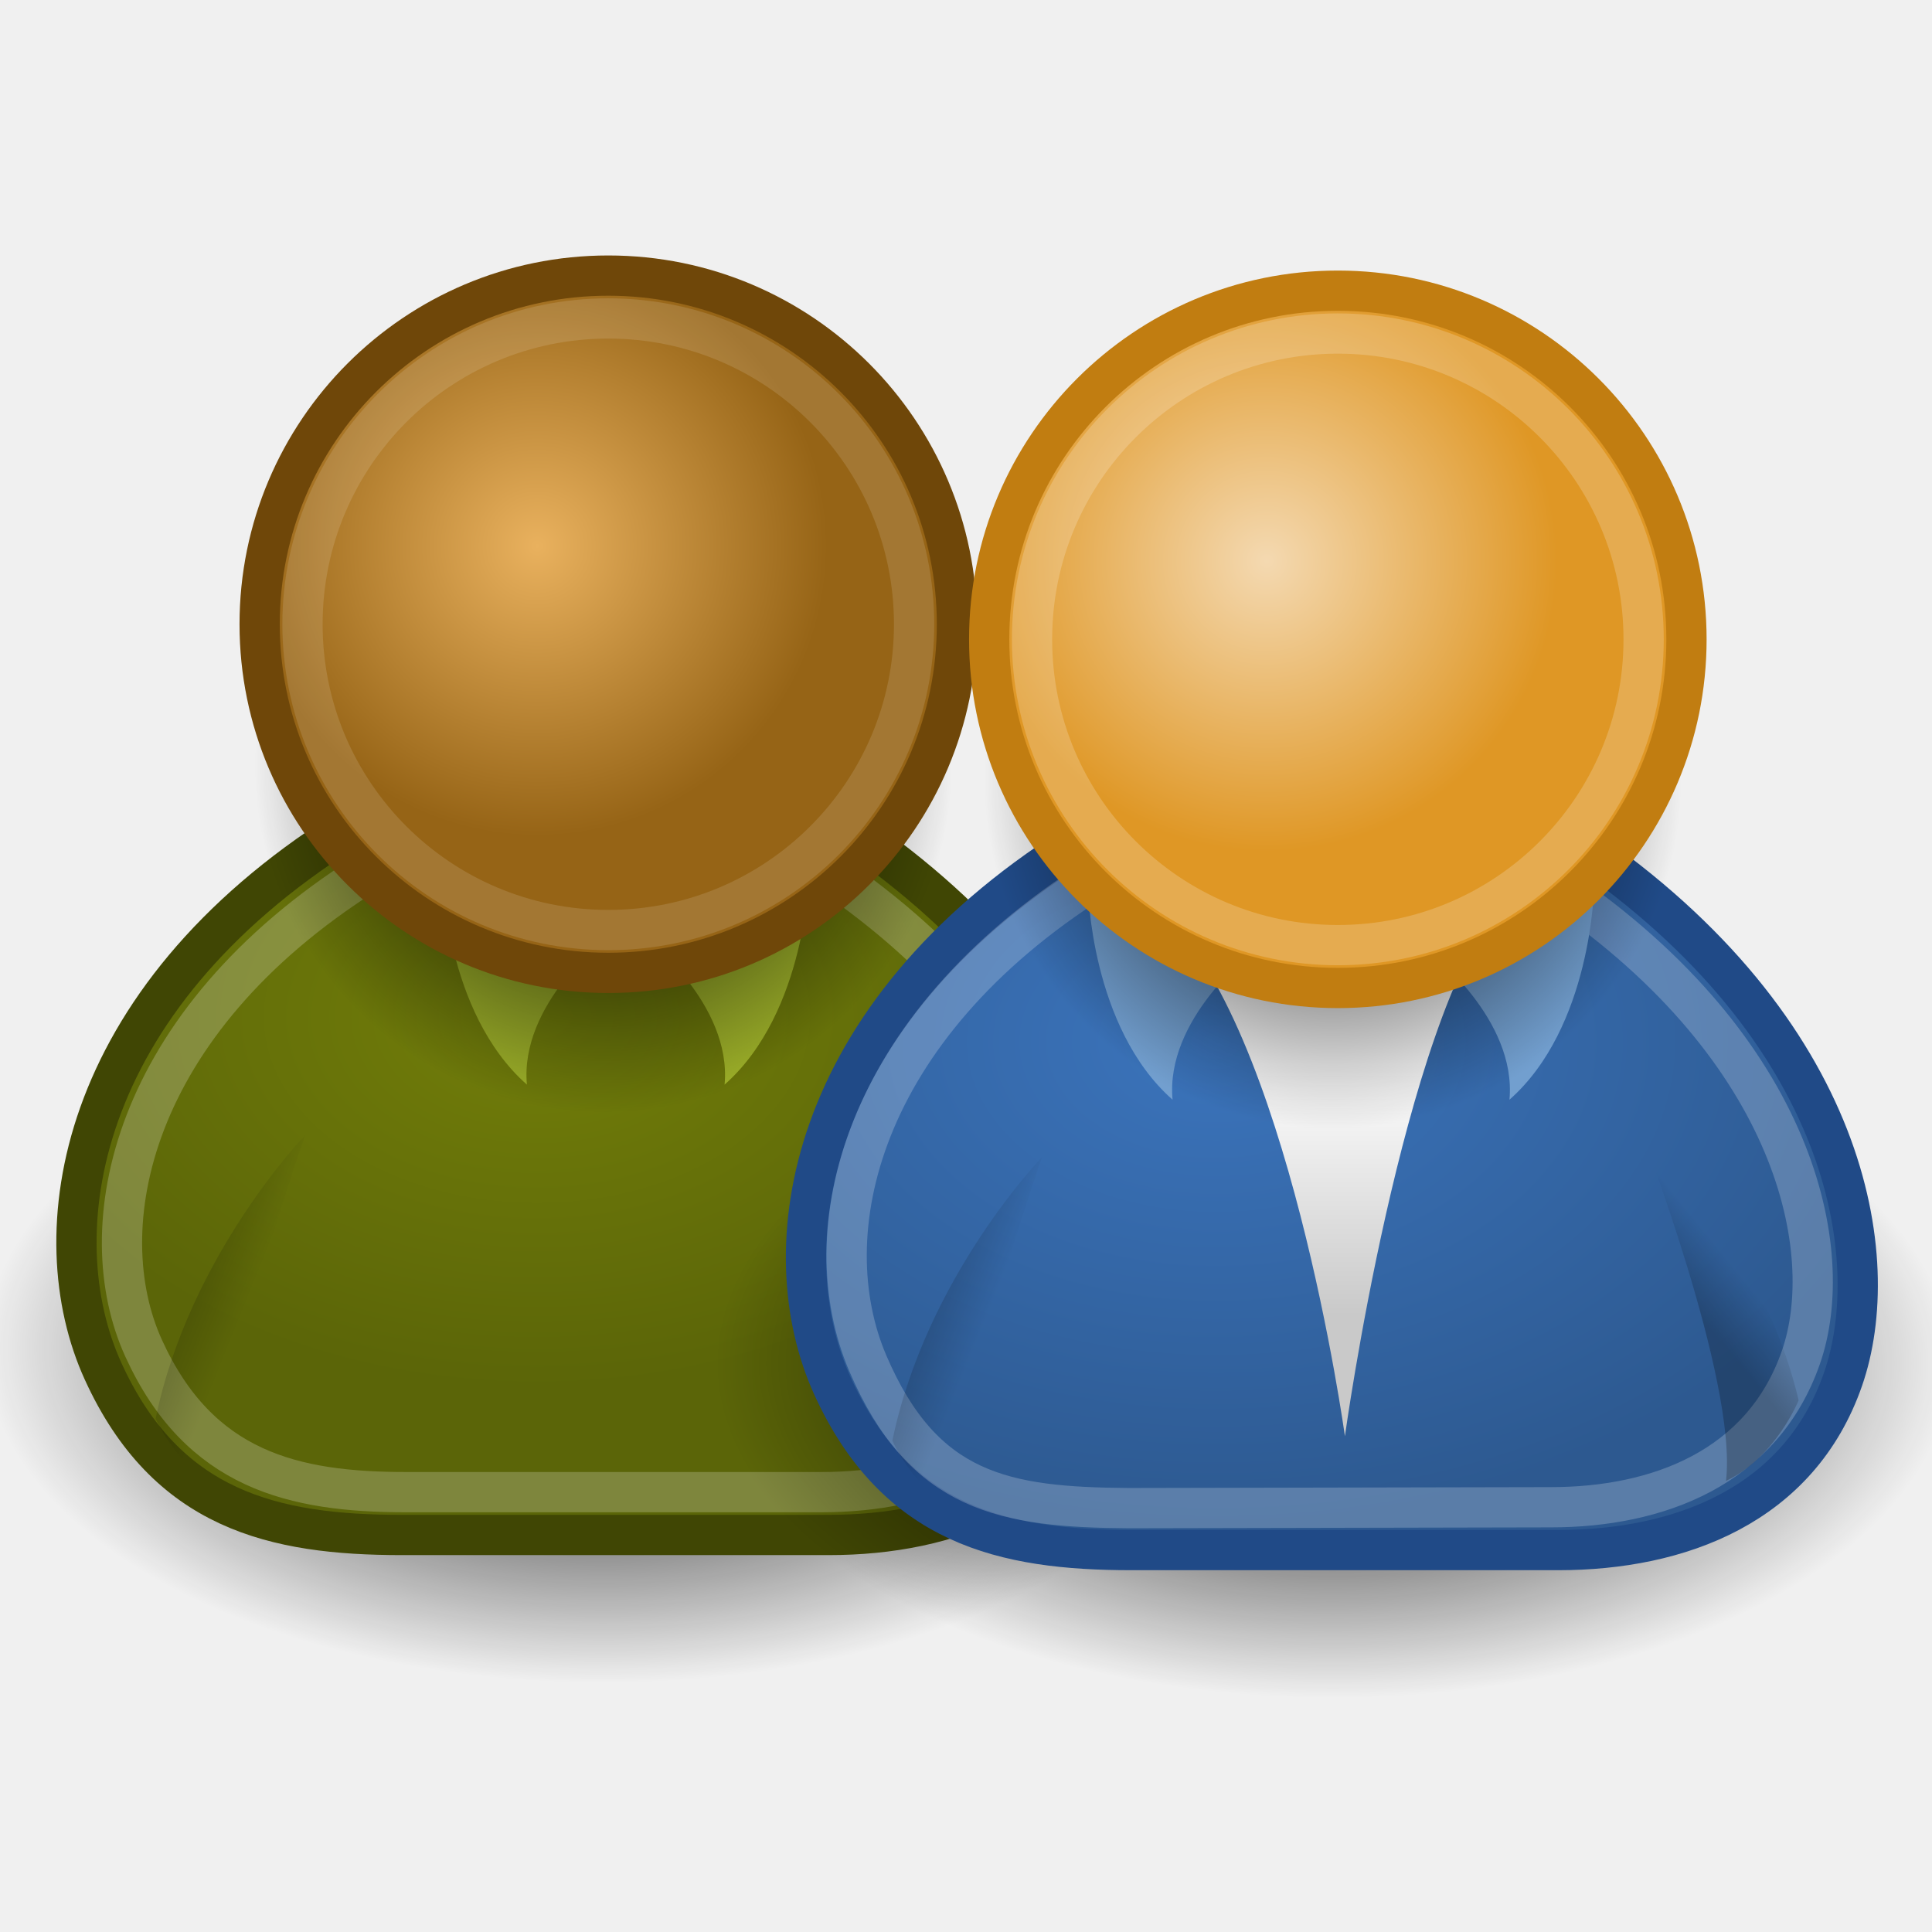
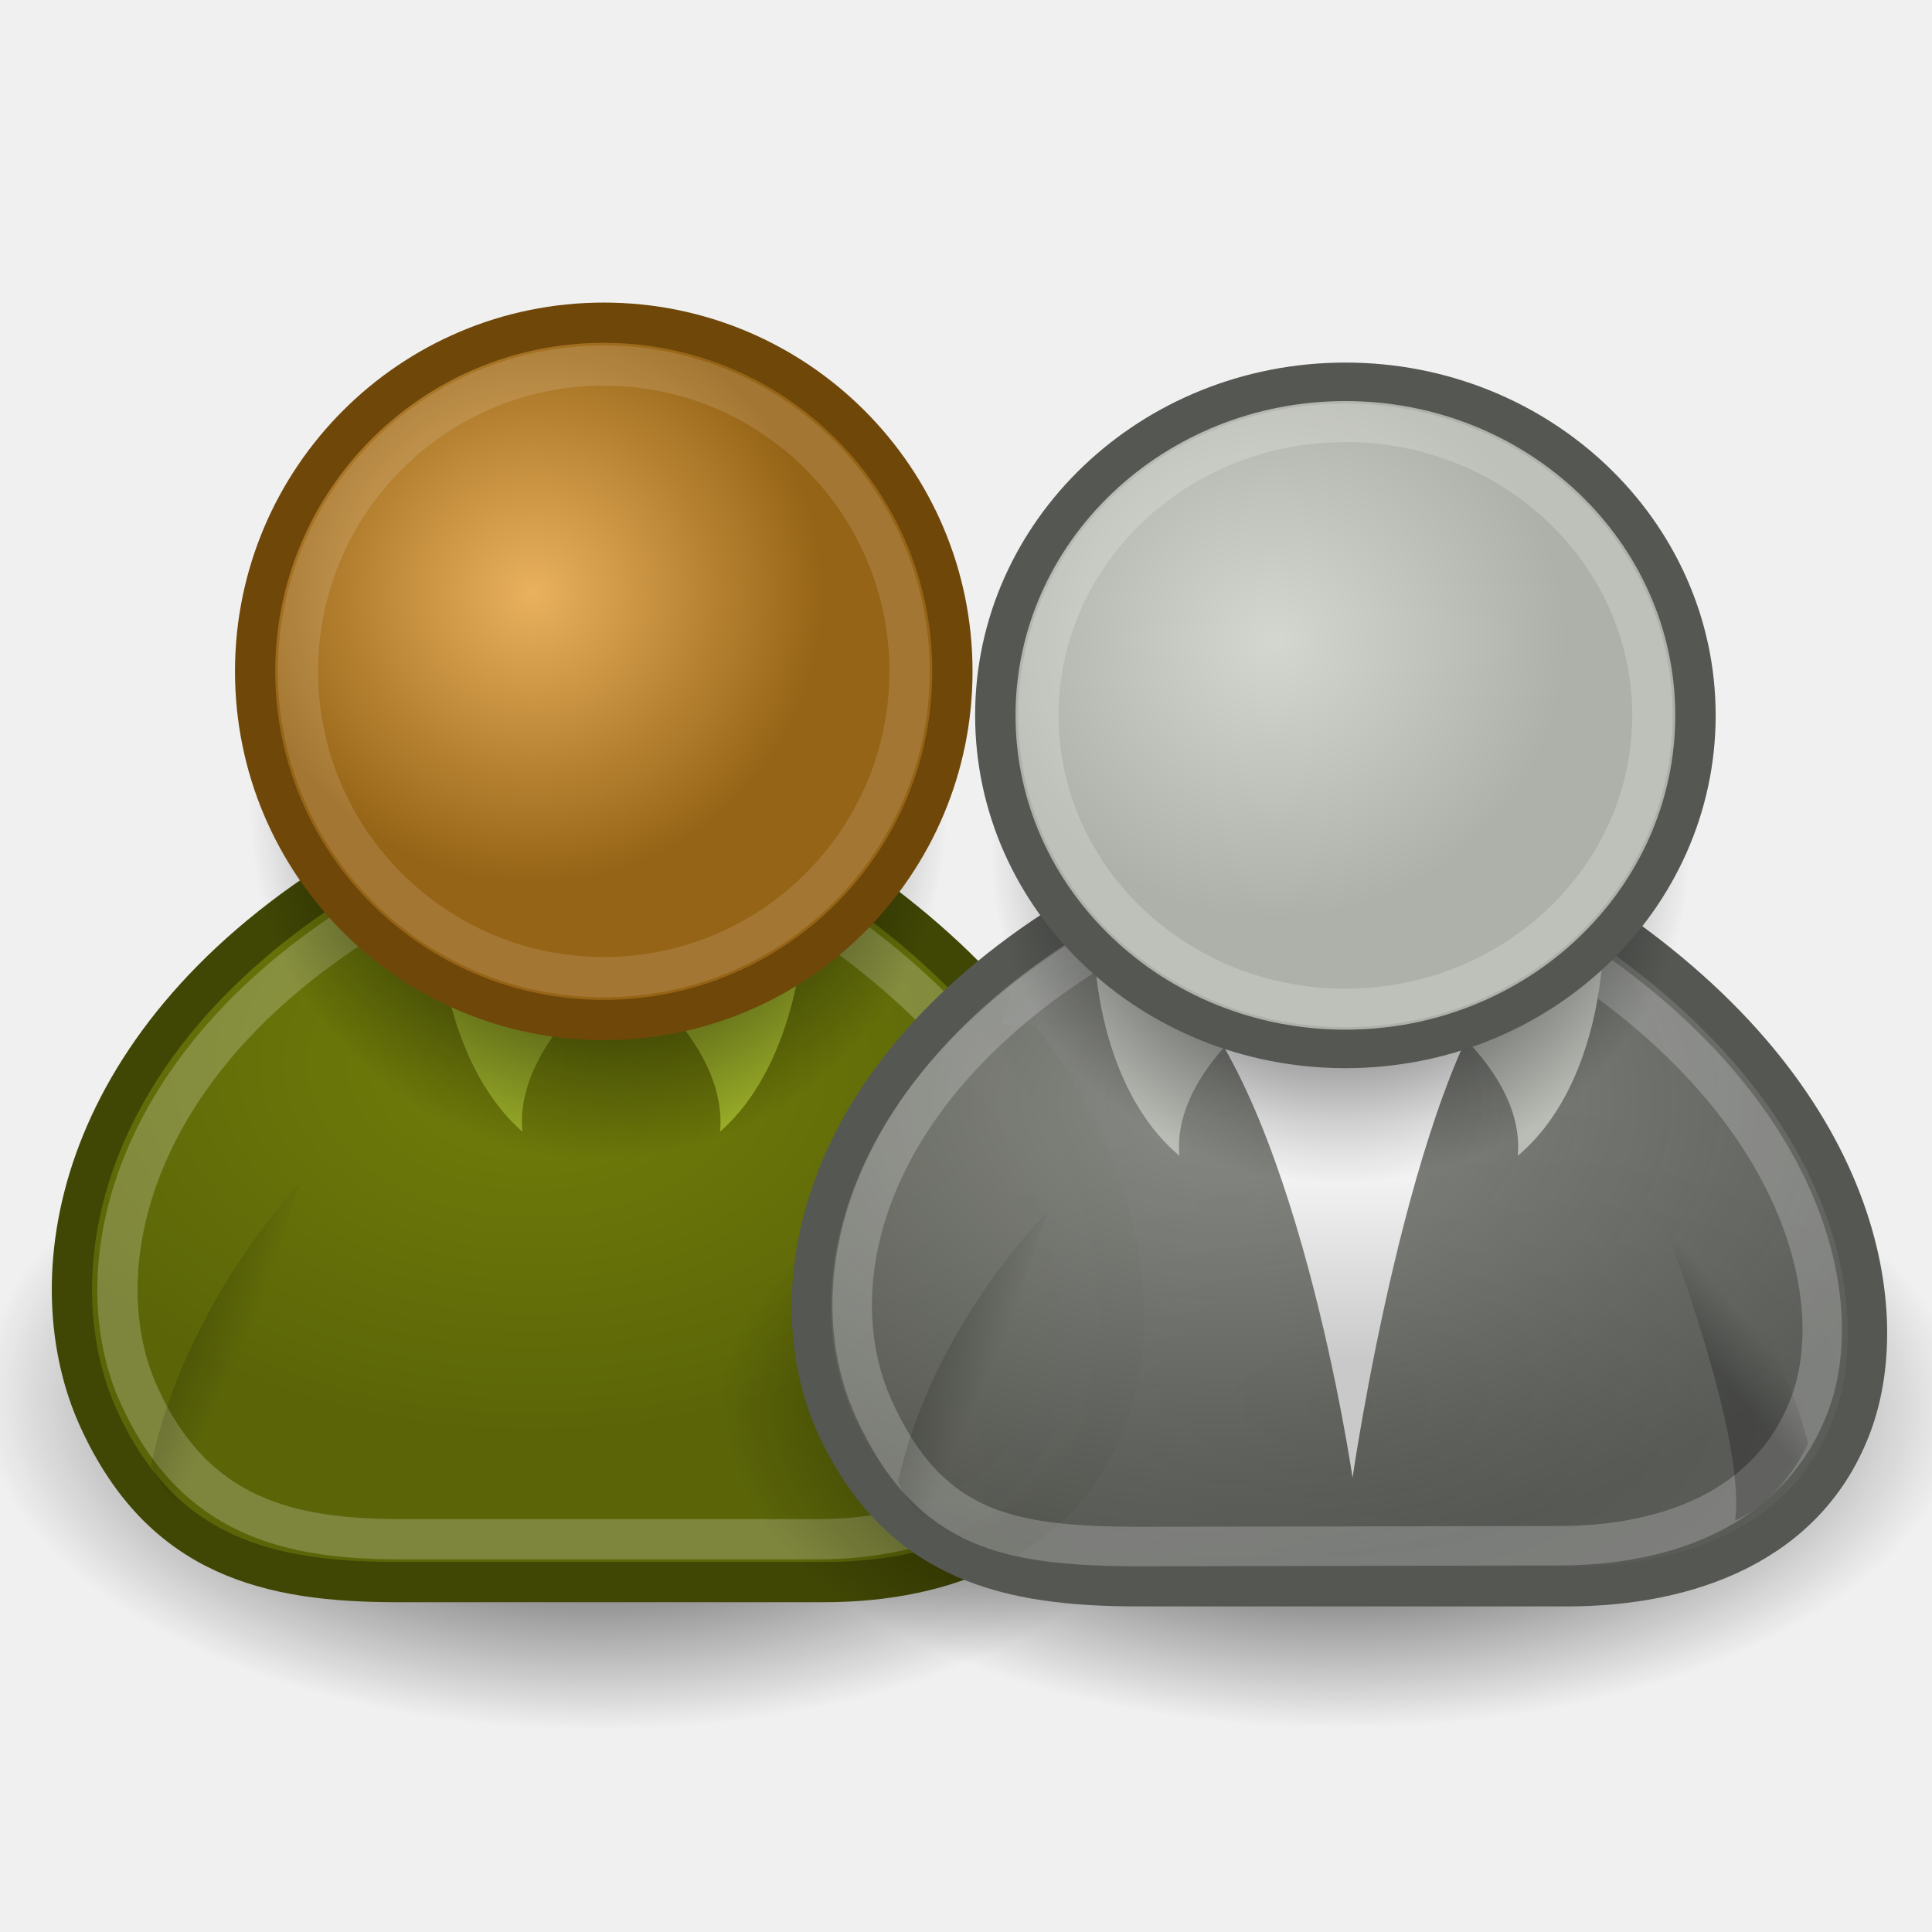
<svg xmlns="http://www.w3.org/2000/svg" xmlns:xlink="http://www.w3.org/1999/xlink" width="48px" height="48px" id="svg2108">
  <defs id="defs3">
+     <linearGradient xlink:href="#linearGradient4356" id="linearGradient1397" gradientUnits="userSpaceOnUse" gradientTransform="matrix(-0.977685,0.210075,0.210075,0.977685,38.93076,-6.86866)" x1="22.687" y1="36.39" x2="21.408" y2="35.74" />
+     <linearGradient xlink:href="#linearGradient4356" id="linearGradient1400" gradientUnits="userSpaceOnUse" gradientTransform="matrix(0.983375,0.181588,-0.181588,0.983375,-9.94712,-5.57492)" x1="20.662" y1="35.818" x2="22.627" y2="36.218" />
+     <linearGradient id="linearGradient4338">
+       <stop id="stop4340" offset="0" style="stop-color:#e9b15e;stop-opacity:1;" />
+       <stop id="stop4342" offset="1" style="stop-color:#966416;stop-opacity:1;" />
+     </linearGradient>
+     <radialGradient xlink:href="#linearGradient4338" id="radialGradient4328" gradientUnits="userSpaceOnUse" gradientTransform="matrix(0.787998,0,0,0.787998,6.221198,3.617627)" cx="29.345" cy="17.064" fx="29.345" fy="17.064" r="9.162" />
+     <radialGradient xlink:href="#linearGradient3816" id="radialGradient4330" gradientUnits="userSpaceOnUse" cx="31.113" cy="19.009" fx="31.113" fy="19.009" r="8.662" />
+     <linearGradient id="linearGradient4344">
+       <stop style="stop-color:#727e0a;stop-opacity:1;" offset="0" id="stop4346" />
+       <stop style="stop-color:#5b6508;stop-opacity:1;" offset="1" id="stop4348" />
+     </linearGradient>
+     <radialGradient xlink:href="#linearGradient4344" id="radialGradient1412" gradientUnits="userSpaceOnUse" gradientTransform="matrix(1,0,0,0.681917,-2.875,12.48377)" cx="16.215" cy="19.836" fx="16.215" fy="19.836" r="13.565" />
+     <radialGradient xlink:href="#linearGradient3816" id="radialGradient4336" gradientUnits="userSpaceOnUse" cx="31.113" cy="19.009" fx="31.113" fy="19.009" r="8.662" />
    <linearGradient id="linearGradient4356">
      <stop style="stop-color:#000000;stop-opacity:1;" offset="0" id="stop4358" />
      <stop style="stop-color:#000000;stop-opacity:0;" offset="1" id="stop4360" />
    </linearGradient>
-     <linearGradient id="linearGradient4344">
-       <stop style="stop-color:#727e0a;stop-opacity:1;" offset="0" id="stop4346" />
-       <stop style="stop-color:#5b6508;stop-opacity:1;" offset="1" id="stop4348" />
-     </linearGradient>
-     <linearGradient id="linearGradient4338">
-       <stop id="stop4340" offset="0" style="stop-color:#e9b15e;stop-opacity:1;" />
-       <stop id="stop4342" offset="1" style="stop-color:#966416;stop-opacity:1;" />
-     </linearGradient>
    <linearGradient id="linearGradient4163">
-       <stop style="stop-color:#3b74bc;stop-opacity:1;" offset="0" id="stop4165" />
-       <stop style="stop-color:#2d5990;stop-opacity:1;" offset="1" id="stop4167" />
+       <stop style="stop-color:#888a85;stop-opacity:1;" offset="0" id="stop4165" />
+       <stop style="stop-color:#555753;stop-opacity:0.941;" offset="1" id="stop4167" />
    </linearGradient>
    <linearGradient id="linearGradient3824">
      <stop style="stop-color:#ffffff;stop-opacity:1;" offset="0" id="stop3826" />
      <stop style="stop-color:#c9c9c9;stop-opacity:1;" offset="1" id="stop3828" />
    </linearGradient>
    <linearGradient id="linearGradient3816">
      <stop style="stop-color:#000000;stop-opacity:1;" offset="0" id="stop3818" />
      <stop style="stop-color:#000000;stop-opacity:0;" offset="1" id="stop3820" />
    </linearGradient>
    <linearGradient id="linearGradient3800">
-       <stop style="stop-color:#f4d9b1;stop-opacity:1;" offset="0" id="stop3802" />
-       <stop style="stop-color:#df9725;stop-opacity:1;" offset="1" id="stop3804" />
+       <stop style="stop-color:#d3d7cf;stop-opacity:1;" offset="0" id="stop3802" />
+       <stop style="stop-color:#aeb1a9;stop-opacity:1;" offset="1" id="stop3804" />
    </linearGradient>
-     <radialGradient xlink:href="#linearGradient3800" id="radialGradient3806" cx="29.345" cy="17.064" fx="29.345" fy="17.064" r="9.162" gradientUnits="userSpaceOnUse" />
-     <linearGradient xlink:href="#linearGradient3824" id="linearGradient4175" gradientUnits="userSpaceOnUse" x1="30.936" y1="29.553" x2="30.936" y2="35.803" gradientTransform="translate(0.707108,0)" />
-     <linearGradient xlink:href="#linearGradient3824" id="linearGradient4326" gradientUnits="userSpaceOnUse" gradientTransform="translate(-12.41789,-7)" x1="30.936" y1="29.553" x2="30.936" y2="35.803" />
-     <radialGradient xlink:href="#linearGradient4338" id="radialGradient4328" gradientUnits="userSpaceOnUse" gradientTransform="matrix(0.787998,0,0,0.787998,6.221198,3.617627)" cx="29.345" cy="17.064" fx="29.345" fy="17.064" r="9.162" />
-     <radialGradient xlink:href="#linearGradient3816" id="radialGradient4330" gradientUnits="userSpaceOnUse" cx="31.113" cy="19.009" fx="31.113" fy="19.009" r="8.662" />
-     <linearGradient xlink:href="#linearGradient3824" id="linearGradient4332" gradientUnits="userSpaceOnUse" x1="30.936" y1="29.553" x2="30.936" y2="35.803" gradientTransform="translate(-13.125,-7)" />
-     <radialGradient xlink:href="#linearGradient3816" id="radialGradient4336" gradientUnits="userSpaceOnUse" cx="31.113" cy="19.009" fx="31.113" fy="19.009" r="8.662" />
-     <radialGradient xlink:href="#linearGradient4344" id="radialGradient4350" cx="16.215" cy="19.836" fx="16.215" fy="19.836" r="13.565" gradientTransform="matrix(1,0,0,0.681917,0,8.233773)" gradientUnits="userSpaceOnUse" />
-     <linearGradient xlink:href="#linearGradient4356" id="linearGradient4372" gradientUnits="userSpaceOnUse" gradientTransform="matrix(0.983375,0.181588,-0.181588,0.983375,-7.07212,-9.82492)" x1="20.662" y1="35.818" x2="22.627" y2="36.218" />
-     <linearGradient xlink:href="#linearGradient4356" id="linearGradient4374" gradientUnits="userSpaceOnUse" gradientTransform="matrix(-0.977685,0.210075,0.210075,0.977685,41.80576,-11.11866)" x1="22.687" y1="36.39" x2="21.408" y2="35.74" />
-     <linearGradient xlink:href="#linearGradient4356" id="linearGradient1366" gradientUnits="userSpaceOnUse" gradientTransform="matrix(-0.977685,0.210075,0.210075,0.977685,41.80576,-11.11866)" x1="22.687" y1="36.39" x2="21.408" y2="35.74" />
-     <linearGradient xlink:href="#linearGradient4356" id="linearGradient1369" gradientUnits="userSpaceOnUse" gradientTransform="matrix(0.983375,0.181588,-0.181588,0.983375,-7.07212,-9.82492)" x1="20.662" y1="35.818" x2="22.627" y2="36.218" />
-     <linearGradient xlink:href="#linearGradient3824" id="linearGradient1372" gradientUnits="userSpaceOnUse" gradientTransform="translate(-12.41789,-7)" x1="30.936" y1="29.553" x2="30.936" y2="35.803" />
-     <radialGradient xlink:href="#linearGradient4344" id="radialGradient1381" gradientUnits="userSpaceOnUse" gradientTransform="matrix(1,0,0,0.681917,0,8.233773)" cx="16.215" cy="19.836" fx="16.215" fy="19.836" r="13.565" />
-     <radialGradient xlink:href="#linearGradient3816" id="radialGradient1978" gradientUnits="userSpaceOnUse" cx="31.113" cy="19.009" fx="31.113" fy="19.009" r="8.662" />
-     <radialGradient xlink:href="#linearGradient4163" id="radialGradient1980" gradientUnits="userSpaceOnUse" gradientTransform="matrix(1.297564,0,0,0.884831,-8.358505,4.940469)" cx="28.09" cy="27.203" fx="28.09" fy="27.203" r="13.565" />
-     <linearGradient xlink:href="#linearGradient3824" id="linearGradient1982" gradientUnits="userSpaceOnUse" x1="30.936" y1="29.553" x2="30.936" y2="35.803" />
-     <radialGradient xlink:href="#linearGradient3816" id="radialGradient1984" gradientUnits="userSpaceOnUse" cx="31.113" cy="19.009" fx="31.113" fy="19.009" r="8.662" />
-     <radialGradient xlink:href="#linearGradient3800" id="radialGradient1986" gradientUnits="userSpaceOnUse" gradientTransform="matrix(0.787998,0,0,0.787998,6.221198,3.617627)" cx="29.345" cy="17.064" fx="29.345" fy="17.064" r="9.162" />
-     <linearGradient xlink:href="#linearGradient4356" id="linearGradient1988" gradientUnits="userSpaceOnUse" gradientTransform="matrix(0.983375,0.181588,-0.181588,0.983375,6.231716,-2.651466)" x1="20.662" y1="35.818" x2="22.627" y2="36.218" />
-     <linearGradient xlink:href="#linearGradient4356" id="linearGradient1990" gradientUnits="userSpaceOnUse" gradientTransform="matrix(-0.977685,0.210075,0.210075,0.977685,55.1096,-3.945209)" x1="22.687" y1="36.39" x2="21.408" y2="35.74" />
+     <radialGradient xlink:href="#linearGradient3816" id="radialGradient1407" gradientUnits="userSpaceOnUse" cx="31.113" cy="19.009" fx="31.113" fy="19.009" r="8.662" />
+     <radialGradient xlink:href="#linearGradient3816" id="radialGradient1413" gradientUnits="userSpaceOnUse" cx="31.113" cy="19.009" fx="31.113" fy="19.009" r="8.662" />
+     <radialGradient xlink:href="#linearGradient3800" id="radialGradient1415" gradientUnits="userSpaceOnUse" gradientTransform="matrix(0.787998,3.877637e-16,-3.877637e-16,0.787998,6.221198,3.617627)" cx="29.345" cy="17.064" fx="29.345" fy="17.064" r="9.162" />
+     <linearGradient xlink:href="#linearGradient4356" id="linearGradient2315" gradientUnits="userSpaceOnUse" gradientTransform="matrix(-1.355135,0.277439,0.291178,1.291197,57.48475,-16.61568)" x1="22.687" y1="36.39" x2="21.408" y2="35.74" />
+     <linearGradient xlink:href="#linearGradient4356" id="linearGradient2318" gradientUnits="userSpaceOnUse" gradientTransform="matrix(1.363022,0.239817,-0.251693,1.298712,-10.26318,-14.90707)" x1="20.662" y1="35.818" x2="22.627" y2="36.218" />
+     <linearGradient xlink:href="#linearGradient3824" id="linearGradient2327" gradientUnits="userSpaceOnUse" gradientTransform="matrix(1.386065,0,0,1.320668,-18.90074,-11.40536)" x1="30.936" y1="29.553" x2="30.936" y2="35.803" />
+     <radialGradient xlink:href="#linearGradient4163" id="radialGradient2330" gradientUnits="userSpaceOnUse" gradientTransform="matrix(1.798508,3.805072e-16,-2.72323e-16,1.168568,-30.48616,-4.880645)" cx="28.09" cy="27.203" fx="28.09" fy="27.203" r="13.565" />
+     <linearGradient xlink:href="#linearGradient4356" id="linearGradient2334" gradientUnits="userSpaceOnUse" gradientTransform="matrix(-1.355135,0.277439,0.291178,1.291197,39.04476,-26.08942)" x1="22.687" y1="36.39" x2="21.408" y2="35.74" />
+     <linearGradient xlink:href="#linearGradient3824" id="linearGradient2337" gradientUnits="userSpaceOnUse" gradientTransform="matrix(1.386065,0,0,1.320668,-36.11274,-20.65004)" x1="30.936" y1="29.553" x2="30.936" y2="35.803" />
+     <linearGradient xlink:href="#linearGradient3824" id="linearGradient4020" gradientUnits="userSpaceOnUse" gradientTransform="matrix(1.386065,0,0,1.320668,-36.11274,-20.65004)" x1="30.936" y1="29.553" x2="30.936" y2="35.803" />
+     <linearGradient xlink:href="#linearGradient4356" id="linearGradient4022" gradientUnits="userSpaceOnUse" gradientTransform="matrix(-1.355135,0.277439,0.291178,1.291197,39.04476,-26.08942)" x1="22.687" y1="36.39" x2="21.408" y2="35.74" />
+     <radialGradient xlink:href="#linearGradient3816" id="radialGradient4024" gradientUnits="userSpaceOnUse" cx="31.113" cy="19.009" fx="31.113" fy="19.009" r="8.662" />
+     <radialGradient xlink:href="#linearGradient4163" id="radialGradient4026" gradientUnits="userSpaceOnUse" gradientTransform="matrix(1.798508,3.805072e-16,-2.72323e-16,1.168568,-30.48616,-4.880645)" cx="28.09" cy="27.203" fx="28.09" fy="27.203" r="13.565" />
+     <linearGradient xlink:href="#linearGradient3824" id="linearGradient4028" gradientUnits="userSpaceOnUse" gradientTransform="matrix(1.386065,0,0,1.320668,-18.90074,-11.40536)" x1="30.936" y1="29.553" x2="30.936" y2="35.803" />
+     <radialGradient xlink:href="#linearGradient3816" id="radialGradient4030" gradientUnits="userSpaceOnUse" cx="31.113" cy="19.009" fx="31.113" fy="19.009" r="8.662" />
+     <radialGradient xlink:href="#linearGradient3800" id="radialGradient4032" gradientUnits="userSpaceOnUse" gradientTransform="matrix(0.787998,3.877637e-16,-3.877637e-16,0.787998,6.221198,3.617627)" cx="29.345" cy="17.064" fx="29.345" fy="17.064" r="9.162" />
+     <linearGradient xlink:href="#linearGradient4356" id="linearGradient4034" gradientUnits="userSpaceOnUse" gradientTransform="matrix(1.363022,0.239817,-0.251693,1.298712,-10.26318,-14.90707)" x1="20.662" y1="35.818" x2="22.627" y2="36.218" />
+     <linearGradient xlink:href="#linearGradient4356" id="linearGradient4036" gradientUnits="userSpaceOnUse" gradientTransform="matrix(-1.355135,0.277439,0.291178,1.291197,57.48475,-16.61568)" x1="22.687" y1="36.39" x2="21.408" y2="35.74" />
  </defs>
-   <g id="layer1" style="display:inline">
-     <g id="g1965" transform="translate(-2.875,3.5)">
-       <path d="M 39.775 19.009 A 8.662 8.662 0 1 1  22.451,19.009 A 8.662 8.662 0 1 1  39.775 19.009 z" id="path4177" style="opacity:1;color:black;fill:url(#radialGradient4336);fill-opacity:1;fill-rule:evenodd;stroke:none;stroke-width:1px;stroke-linecap:round;stroke-linejoin:round;marker:none;marker-start:none;marker-mid:none;marker-end:none;stroke-miterlimit:4;stroke-dasharray:none;stroke-dashoffset:0;stroke-opacity:1;visibility:visible;display:inline;overflow:visible" transform="matrix(1.77551,0,0,0.959183,-37.37822,11.77153)" />
-       <path id="path2329" d="M 12.861,34.636 L 23.468,34.636 C 26.473,34.636 29.448,33.534 30.539,30.393 C 31.574,27.411 30.716,21.731 23.998,17.135 L 11.447,17.135 C 4.729,21.378 3.89,27.18 5.437,30.57 C 7.012,34.024 9.679,34.636 12.861,34.636 z " style="opacity:1;color:black;fill:url(#radialGradient1381);fill-opacity:1;fill-rule:evenodd;stroke:#404604;stroke-width:1px;stroke-linecap:round;stroke-linejoin:round;marker:none;marker-start:none;marker-mid:none;marker-end:none;stroke-miterlimit:4;stroke-dasharray:none;stroke-dashoffset:0;stroke-opacity:1;visibility:visible;display:inline;overflow:visible" />
-       <path style="opacity:1;color:black;fill:#9db029;fill-opacity:1;fill-rule:evenodd;stroke:none;stroke-width:1px;stroke-linecap:round;stroke-linejoin:round;marker:none;marker-start:none;marker-mid:none;marker-end:none;stroke-miterlimit:4;stroke-dasharray:none;stroke-dashoffset:0;stroke-opacity:1;visibility:visible;display:inline;overflow:visible" d="M 17.932,19.787 C 17.932,19.787 15.781,21.447 15.966,23.447 C 13.925,21.647 13.867,18.196 13.867,18.196 L 17.932,19.787 z " id="path3812" />
-       <path style="opacity:0.215;color:black;fill:none;fill-opacity:1;fill-rule:evenodd;stroke:white;stroke-width:1px;stroke-linecap:round;stroke-linejoin:round;marker:none;marker-start:none;marker-mid:none;marker-end:none;stroke-miterlimit:4;stroke-dasharray:none;stroke-dashoffset:0;stroke-opacity:1;visibility:visible;display:inline;overflow:visible" d="M 12.967,33.572 L 23.283,33.572 C 25.923,33.572 28.536,32.604 29.494,29.845 C 30.404,27.225 29.4,22.237 23.499,18.199 L 11.974,18.199 C 6.074,21.926 5.086,27.023 6.445,30 C 7.829,33.034 10.172,33.572 12.967,33.572 z " id="path3838" />
-       <path id="path3810" d="M 18.911,19.787 C 18.911,19.787 21.062,21.447 20.877,23.447 C 22.918,21.647 22.977,18.196 22.977,18.196 L 18.911,19.787 z " style="opacity:1;color:black;fill:#9db029;fill-opacity:1;fill-rule:evenodd;stroke:none;stroke-width:1px;stroke-linecap:round;stroke-linejoin:round;marker:none;marker-start:none;marker-mid:none;marker-end:none;stroke-miterlimit:4;stroke-dasharray:none;stroke-dashoffset:0;stroke-opacity:1;visibility:visible;display:inline;overflow:visible" />
-       <path transform="translate(-13.25,-3.5)" style="opacity:1;color:black;fill:url(#radialGradient4330);fill-opacity:1;fill-rule:evenodd;stroke:none;stroke-width:1px;stroke-linecap:round;stroke-linejoin:round;marker:none;marker-start:none;marker-mid:none;marker-end:none;stroke-miterlimit:4;stroke-dasharray:none;stroke-dashoffset:0;stroke-opacity:1;visibility:visible;display:inline;overflow:visible" id="path3814" d="M 39.775 19.009 A 8.662 8.662 0 1 1  22.451,19.009 A 8.662 8.662 0 1 1  39.775 19.009 z" />
-       <path transform="translate(-13.125,-7)" d="M 39.775 19.009 A 8.662 8.662 0 1 1  22.451,19.009 A 8.662 8.662 0 1 1  39.775 19.009 z" id="path2327" style="opacity:1;color:black;fill:url(#radialGradient4328);fill-opacity:1;fill-rule:evenodd;stroke:#6f4709;stroke-width:1px;stroke-linecap:round;stroke-linejoin:round;marker:none;marker-start:none;marker-mid:none;marker-end:none;stroke-miterlimit:4;stroke-dasharray:none;stroke-dashoffset:0;stroke-opacity:1;visibility:visible;display:inline;overflow:visible" />
-       <path transform="matrix(0.877095,0,0,0.877095,-9.301073,-4.663733)" style="opacity:0.127;color:black;fill:none;fill-opacity:1;fill-rule:evenodd;stroke:white;stroke-width:1.14px;stroke-linecap:round;stroke-linejoin:round;marker:none;marker-start:none;marker-mid:none;marker-end:none;stroke-miterlimit:4;stroke-dasharray:none;stroke-dashoffset:0;stroke-opacity:1;visibility:visible;display:inline;overflow:visible" id="path3834" d="M 39.775 19.009 A 8.662 8.662 0 1 1  22.451,19.009 A 8.662 8.662 0 1 1  39.775 19.009 z" />
-       <path id="path4173" d="M 22.584,27.035 L 26.827,27.035 L 24.352,24.737 L 23.821,25.444 L 23.291,24.913 L 22.584,27.035 z " style="opacity:1;color:black;fill:url(#linearGradient1372);fill-opacity:1;fill-rule:evenodd;stroke:none;stroke-width:1px;stroke-linecap:round;stroke-linejoin:round;marker:none;marker-start:none;marker-mid:none;marker-end:none;stroke-miterlimit:4;stroke-dasharray:none;stroke-dashoffset:0;stroke-opacity:1;visibility:visible;display:inline;overflow:visible" />
-       <path id="path4368" d="M 8.548,33.602 C 7.3,33.057 6.742,31.743 6.742,31.743 C 7.583,27.674 10.462,24.697 10.462,24.697 C 10.462,24.697 8.183,31.109 8.548,33.602 z " style="opacity:0.228;color:black;fill:url(#linearGradient1369);fill-opacity:1;fill-rule:evenodd;stroke:none;stroke-width:1px;stroke-linecap:round;stroke-linejoin:round;marker:none;marker-start:none;marker-mid:none;marker-end:none;stroke-miterlimit:4;stroke-dasharray:none;stroke-dashoffset:0;stroke-opacity:1;visibility:visible;display:inline;overflow:visible" />
-       <path style="opacity:0.228;color:black;fill:url(#linearGradient1366);fill-opacity:1;fill-rule:evenodd;stroke:none;stroke-width:1px;stroke-linecap:round;stroke-linejoin:round;marker:none;marker-start:none;marker-mid:none;marker-end:none;stroke-miterlimit:4;stroke-dasharray:none;stroke-dashoffset:0;stroke-opacity:1;visibility:visible;display:inline;overflow:visible" d="M 27.454,32.743 C 28.685,32.162 29.258,30.741 29.258,30.741 C 28.299,26.698 25.282,23.898 25.282,23.898 C 25.282,23.898 27.746,30.241 27.454,32.743 z " id="path4370" />
+   <g id="layer1" style="display:inline" />
+   <g id="layer2" style="display:inline">
+     <g style="display:inline" id="g8831" transform="translate(-0.112686,0.42033)">
+       <path d="M 39.775 19.009 A 8.662 8.662 0 1 1  22.451,19.009 A 8.662 8.662 0 1 1  39.775 19.009 z" id="path4177" style="color:#000000;fill:url(#radialGradient4336);fill-opacity:1;fill-rule:evenodd;stroke:none;stroke-width:1px;stroke-linecap:round;stroke-linejoin:round;marker:none;marker-start:none;marker-mid:none;marker-end:none;stroke-miterlimit:4;stroke-dasharray:none;stroke-dashoffset:0;stroke-opacity:1;visibility:visible;display:inline;overflow:visible" transform="matrix(1.77551,0,0,0.959183,-40.25322,16.02153)" />
+       <path id="path2329" d="M 9.986,38.886 L 20.593,38.886 C 23.598,38.886 26.573,37.784 27.664,34.643 C 28.699,31.661 27.841,25.981 21.123,21.385 L 8.572,21.385 C 1.854,25.628 1.015,31.43 2.562,34.82 C 4.137,38.274 6.804,38.886 9.986,38.886 z " style="color:#000000;fill:url(#radialGradient1412);fill-opacity:1;fill-rule:evenodd;stroke:#404604;stroke-width:1px;stroke-linecap:round;stroke-linejoin:round;marker:none;marker-start:none;marker-mid:none;marker-end:none;stroke-miterlimit:4;stroke-dasharray:none;stroke-dashoffset:0;stroke-opacity:1;visibility:visible;display:inline;overflow:visible" />
+       <path style="color:#000000;fill:#9db029;fill-opacity:1;fill-rule:evenodd;stroke:none;stroke-width:1px;stroke-linecap:round;stroke-linejoin:round;marker:none;marker-start:none;marker-mid:none;marker-end:none;stroke-miterlimit:4;stroke-dasharray:none;stroke-dashoffset:0;stroke-opacity:1;visibility:visible;display:inline;overflow:visible" d="M 15.057,24.037 C 15.057,24.037 12.906,25.697 13.091,27.697 C 11.05,25.897 10.992,22.446 10.992,22.446 L 15.057,24.037 z " id="path3812" />
+       <path style="opacity:0.215;color:#000000;fill:none;fill-opacity:1;fill-rule:evenodd;stroke:#ffffff;stroke-width:1px;stroke-linecap:round;stroke-linejoin:round;marker:none;marker-start:none;marker-mid:none;marker-end:none;stroke-miterlimit:4;stroke-dasharray:none;stroke-dashoffset:0;stroke-opacity:1;visibility:visible;display:inline;overflow:visible" d="M 10.092,37.822 L 20.408,37.822 C 23.048,37.822 25.661,36.854 26.619,34.095 C 27.529,31.475 26.525,26.487 20.624,22.449 L 9.099,22.449 C 3.199,26.176 2.211,31.273 3.57,34.25 C 4.954,37.284 7.297,37.822 10.092,37.822 z " id="path3838" />
+       <path id="path3810" d="M 16.036,24.037 C 16.036,24.037 18.187,25.697 18.002,27.697 C 20.043,25.897 20.102,22.446 20.102,22.446 L 16.036,24.037 z " style="color:#000000;fill:#9db029;fill-opacity:1;fill-rule:evenodd;stroke:none;stroke-width:1px;stroke-linecap:round;stroke-linejoin:round;marker:none;marker-start:none;marker-mid:none;marker-end:none;stroke-miterlimit:4;stroke-dasharray:none;stroke-dashoffset:0;stroke-opacity:1;visibility:visible;display:inline;overflow:visible" />
+       <path transform="translate(-16.125,0.75)" style="color:#000000;fill:url(#radialGradient4330);fill-opacity:1;fill-rule:evenodd;stroke:none;stroke-width:1px;stroke-linecap:round;stroke-linejoin:round;marker:none;marker-start:none;marker-mid:none;marker-end:none;stroke-miterlimit:4;stroke-dasharray:none;stroke-dashoffset:0;stroke-opacity:1;visibility:visible;display:inline;overflow:visible" id="path3814" d="M 39.775 19.009 A 8.662 8.662 0 1 1  22.451,19.009 A 8.662 8.662 0 1 1  39.775 19.009 z" />
+       <path transform="translate(-16,-2.75)" d="M 39.775 19.009 A 8.662 8.662 0 1 1  22.451,19.009 A 8.662 8.662 0 1 1  39.775 19.009 z" id="path2327" style="color:#000000;fill:url(#radialGradient4328);fill-opacity:1;fill-rule:evenodd;stroke:#6f4709;stroke-width:1px;stroke-linecap:round;stroke-linejoin:round;marker:none;marker-start:none;marker-mid:none;marker-end:none;stroke-miterlimit:4;stroke-dasharray:none;stroke-dashoffset:0;stroke-opacity:1;visibility:visible;display:inline;overflow:visible" />
+       <path transform="matrix(0.877095,0,0,0.877095,-12.17607,-0.413733)" style="opacity:0.127;color:#000000;fill:none;fill-opacity:1;fill-rule:evenodd;stroke:#ffffff;stroke-width:1.14px;stroke-linecap:round;stroke-linejoin:round;marker:none;marker-start:none;marker-mid:none;marker-end:none;stroke-miterlimit:4;stroke-dasharray:none;stroke-dashoffset:0;stroke-opacity:1;visibility:visible;display:inline;overflow:visible" id="path3834" d="M 39.775 19.009 A 8.662 8.662 0 1 1  22.451,19.009 A 8.662 8.662 0 1 1  39.775 19.009 z" />
+       <path id="path4368" d="M 5.673,37.852 C 4.425,37.307 3.867,35.993 3.867,35.993 C 4.708,31.924 7.587,28.947 7.587,28.947 C 7.587,28.947 5.308,35.359 5.673,37.852 z " style="opacity:0.228;color:#000000;fill:url(#linearGradient1400);fill-opacity:1;fill-rule:evenodd;stroke:none;stroke-width:1px;stroke-linecap:round;stroke-linejoin:round;marker:none;marker-start:none;marker-mid:none;marker-end:none;stroke-miterlimit:4;stroke-dasharray:none;stroke-dashoffset:0;stroke-opacity:1;visibility:visible;display:inline;overflow:visible" />
+       <path style="opacity:0.228;color:#000000;fill:url(#linearGradient1397);fill-opacity:1;fill-rule:evenodd;stroke:none;stroke-width:1px;stroke-linecap:round;stroke-linejoin:round;marker:none;marker-start:none;marker-mid:none;marker-end:none;stroke-miterlimit:4;stroke-dasharray:none;stroke-dashoffset:0;stroke-opacity:1;visibility:visible;display:inline;overflow:visible" d="M 24.579,36.993 C 25.81,36.412 26.383,34.991 26.383,34.991 C 25.424,30.948 22.407,28.148 22.407,28.148 C 22.407,28.148 24.871,34.491 24.579,36.993 z " id="path4083" />
    </g>
-   </g>
-   <g id="layer2" style="opacity:1;display:inline">
-     <g id="g1952" transform="translate(2.125,-3.125)">
-       <path d="M 39.775 19.009 A 8.662 8.662 0 1 1  22.451,19.009 A 8.662 8.662 0 1 1  39.775 19.009 z" id="path4306" style="opacity:1;color:black;fill:url(#radialGradient1978);fill-opacity:1;fill-rule:evenodd;stroke:none;stroke-width:1px;stroke-linecap:round;stroke-linejoin:round;marker:none;marker-start:none;marker-mid:none;marker-end:none;stroke-miterlimit:4;stroke-dasharray:none;stroke-dashoffset:0;stroke-opacity:1;visibility:visible;display:inline;overflow:visible" transform="matrix(1.77551,0,0,0.959183,-24.25322,18.77153)" />
-       <path id="path4308" d="M 25.986,41.636 L 36.593,41.636 C 39.598,41.636 42.573,40.534 43.664,37.393 C 44.699,34.411 43.841,28.731 37.123,24.135 L 24.572,24.135 C 17.854,28.378 17.015,34.18 18.562,37.57 C 20.137,41.024 22.804,41.636 25.986,41.636 z " style="opacity:1;color:black;fill:url(#radialGradient1980);fill-opacity:1;fill-rule:evenodd;stroke:#204a87;stroke-width:1px;stroke-linecap:round;stroke-linejoin:round;marker:none;marker-start:none;marker-mid:none;marker-end:none;stroke-miterlimit:4;stroke-dasharray:none;stroke-dashoffset:0;stroke-opacity:1;visibility:visible;display:inline;overflow:visible" />
-       <path id="path4310" d="M 26.693,25.726 C 29.875,28.555 31.289,38.808 31.289,38.808 C 31.289,38.808 32.704,28.555 35.179,25.549 L 26.693,25.726 z " style="opacity:1;color:black;fill:url(#linearGradient1982);fill-opacity:1;fill-rule:evenodd;stroke:none;stroke-width:1px;stroke-linecap:round;stroke-linejoin:round;marker:none;marker-start:none;marker-mid:none;marker-end:none;stroke-miterlimit:4;stroke-dasharray:none;stroke-dashoffset:0;stroke-opacity:1;visibility:visible;display:inline;overflow:visible" />
-       <path style="opacity:1;color:black;fill:#729fcf;fill-opacity:1;fill-rule:evenodd;stroke:none;stroke-width:1px;stroke-linecap:round;stroke-linejoin:round;marker:none;marker-start:none;marker-mid:none;marker-end:none;stroke-miterlimit:4;stroke-dasharray:none;stroke-dashoffset:0;stroke-opacity:1;visibility:visible;display:inline;overflow:visible" d="M 28.973,26.787 C 28.973,26.787 26.821,28.447 27.007,30.447 C 24.966,28.647 24.907,25.196 24.907,25.196 L 28.973,26.787 z " id="path4312" />
-       <path style="opacity:0.215;color:black;fill:none;fill-opacity:1;fill-rule:evenodd;stroke:white;stroke-width:1px;stroke-linecap:round;stroke-linejoin:round;marker:none;marker-start:none;marker-mid:none;marker-end:none;stroke-miterlimit:4;stroke-dasharray:none;stroke-dashoffset:0;stroke-opacity:1;visibility:visible;display:inline;overflow:visible" d="M 25.915,40.594 L 36.408,40.572 C 39.048,40.572 41.661,39.604 42.619,36.845 C 43.529,34.225 42.525,29.237 36.624,25.199 L 25.099,24.956 C 19.199,28.683 18.057,33.779 19.437,37 C 20.818,40.221 22.833,40.572 25.915,40.594 z " id="path4314" />
-       <path id="path4316" d="M 33.411,26.787 C 33.411,26.787 35.562,28.447 35.377,30.447 C 37.418,28.647 37.477,25.196 37.477,25.196 L 33.411,26.787 z " style="opacity:1;color:black;fill:#729fcf;fill-opacity:1;fill-rule:evenodd;stroke:none;stroke-width:1px;stroke-linecap:round;stroke-linejoin:round;marker:none;marker-start:none;marker-mid:none;marker-end:none;stroke-miterlimit:4;stroke-dasharray:none;stroke-dashoffset:0;stroke-opacity:1;visibility:visible;display:inline;overflow:visible" />
-       <path transform="translate(-0.125,3.5)" style="opacity:1;color:black;fill:url(#radialGradient1984);fill-opacity:1;fill-rule:evenodd;stroke:none;stroke-width:1px;stroke-linecap:round;stroke-linejoin:round;marker:none;marker-start:none;marker-mid:none;marker-end:none;stroke-miterlimit:4;stroke-dasharray:none;stroke-dashoffset:0;stroke-opacity:1;visibility:visible;display:inline;overflow:visible" id="path4318" d="M 39.775 19.009 A 8.662 8.662 0 1 1  22.451,19.009 A 8.662 8.662 0 1 1  39.775 19.009 z" />
-       <path d="M 39.775 19.009 A 8.662 8.662 0 1 1  22.451,19.009 A 8.662 8.662 0 1 1  39.775 19.009 z" id="path4320" style="opacity:1;color:black;fill:url(#radialGradient1986);fill-opacity:1;fill-rule:evenodd;stroke:#c17d11;stroke-width:1px;stroke-linecap:round;stroke-linejoin:round;marker:none;marker-start:none;marker-mid:none;marker-end:none;stroke-miterlimit:4;stroke-dasharray:none;stroke-dashoffset:0;stroke-opacity:1;visibility:visible;display:inline;overflow:visible" />
-       <path transform="matrix(0.877095,0,0,0.877095,3.823927,2.336267)" style="opacity:0.196;color:black;fill:none;fill-opacity:1;fill-rule:evenodd;stroke:white;stroke-width:1.14px;stroke-linecap:round;stroke-linejoin:round;marker:none;marker-start:none;marker-mid:none;marker-end:none;stroke-miterlimit:4;stroke-dasharray:none;stroke-dashoffset:0;stroke-opacity:1;visibility:visible;display:inline;overflow:visible" id="path4322" d="M 39.775 19.009 A 8.662 8.662 0 1 1  22.451,19.009 A 8.662 8.662 0 1 1  39.775 19.009 z" />
-       <path id="path4354" d="M 21.852,40.775 C 20.604,40.23 20.046,38.917 20.046,38.917 C 20.887,34.848 23.766,31.871 23.766,31.871 C 23.766,31.871 21.486,38.282 21.852,40.775 z " style="opacity:0.228;color:black;fill:url(#linearGradient1988);fill-opacity:1;fill-rule:evenodd;stroke:none;stroke-width:1px;stroke-linecap:round;stroke-linejoin:round;marker:none;marker-start:none;marker-mid:none;marker-end:none;stroke-miterlimit:4;stroke-dasharray:none;stroke-dashoffset:0;stroke-opacity:1;visibility:visible;display:inline;overflow:visible" />
-       <path style="opacity:0.228;color:black;fill:url(#linearGradient1990);fill-opacity:1;fill-rule:evenodd;stroke:none;stroke-width:1px;stroke-linecap:round;stroke-linejoin:round;marker:none;marker-start:none;marker-mid:none;marker-end:none;stroke-miterlimit:4;stroke-dasharray:none;stroke-dashoffset:0;stroke-opacity:1;visibility:visible;display:inline;overflow:visible" d="M 40.757,39.917 C 41.989,39.336 42.562,37.915 42.562,37.915 C 41.603,33.872 38.586,31.072 38.586,31.072 C 38.586,31.072 41.05,37.414 40.757,39.917 z " id="path4364" />
+     <g id="g3992" transform="matrix(0.7244,0,0,0.7244,15.87825,7.849471)">
+       <path style="color:#000000;fill:url(#linearGradient4020);fill-opacity:1;fill-rule:evenodd;stroke:none;stroke-width:1px;stroke-linecap:round;stroke-linejoin:round;marker:none;marker-start:none;marker-mid:none;marker-end:none;stroke-miterlimit:4;stroke-dasharray:none;stroke-dashoffset:0;stroke-opacity:1;visibility:visible;display:inline;overflow:visible" d="M 12.402,24.298 L 18.283,24.298 L 14.852,21.263 L 14.117,22.197 L 13.382,21.497 L 12.402,24.298 z " id="path3994" />
+       <path id="path3996" d="M 19.152,31.838 C 20.858,31.071 21.653,29.193 21.653,29.193 C 20.323,23.854 16.142,20.156 16.142,20.156 C 16.142,20.156 19.558,28.533 19.152,31.838 z " style="opacity:0.228;color:#000000;fill:url(#linearGradient4022);fill-opacity:1;fill-rule:evenodd;stroke:none;stroke-width:1px;stroke-linecap:round;stroke-linejoin:round;marker:none;marker-start:none;marker-mid:none;marker-end:none;stroke-miterlimit:4;stroke-dasharray:none;stroke-dashoffset:0;stroke-opacity:1;visibility:visible;display:inline;overflow:visible" />
+       <path transform="matrix(2.460972,0,0,1.266762,-52.51728,13.38559)" style="color:#000000;fill:url(#radialGradient4024);fill-opacity:1;fill-rule:evenodd;stroke:none;stroke-width:1px;stroke-linecap:round;stroke-linejoin:round;marker:none;marker-start:none;marker-mid:none;marker-end:none;stroke-miterlimit:4;stroke-dasharray:none;stroke-dashoffset:0;stroke-opacity:1;visibility:visible;display:inline;overflow:visible" id="path3998" d="M 39.775 19.009 A 8.662 8.662 0 1 1  22.451,19.009 A 8.662 8.662 0 1 1  39.775 19.009 z" />
+       <path style="color:#000000;fill:url(#radialGradient4026);fill-opacity:1;fill-rule:evenodd;stroke:#555753;stroke-width:1.353px;stroke-linecap:round;stroke-linejoin:round;marker:none;marker-start:none;marker-mid:none;marker-end:none;stroke-miterlimit:4;stroke-dasharray:none;stroke-dashoffset:0;stroke-opacity:1;visibility:visible;display:inline;overflow:visible" d="M 17.118,43.582 L 31.819,43.582 C 35.985,43.582 40.109,42.127 41.62,37.979 C 43.056,34.04 41.865,26.539 32.554,20.469 L 15.158,20.469 C 5.847,26.072 4.683,33.735 6.827,38.212 C 9.011,42.774 12.707,43.582 17.118,43.582 z " id="path4000" />
+       <path style="color:#000000;fill:url(#linearGradient4028);fill-opacity:1;fill-rule:evenodd;stroke:none;stroke-width:1px;stroke-linecap:round;stroke-linejoin:round;marker:none;marker-start:none;marker-mid:none;marker-end:none;stroke-miterlimit:4;stroke-dasharray:none;stroke-dashoffset:0;stroke-opacity:1;visibility:visible;display:inline;overflow:visible" d="M 18.098,22.57 C 22.508,26.306 24.469,39.847 24.469,39.847 C 24.469,39.847 26.429,26.306 29.859,22.337 L 18.098,22.57 z " id="path4002" />
+       <path id="path4004" d="M 21.257,23.971 C 21.257,23.971 18.275,26.164 18.532,28.805 C 15.703,26.427 15.622,21.87 15.622,21.87 L 21.257,23.971 z " style="color:#000000;fill:#babdb6;fill-opacity:1;fill-rule:evenodd;stroke:none;stroke-width:1px;stroke-linecap:round;stroke-linejoin:round;marker:none;marker-start:none;marker-mid:none;marker-end:none;stroke-miterlimit:4;stroke-dasharray:none;stroke-dashoffset:0;stroke-opacity:1;visibility:visible;display:inline;overflow:visible" />
+       <path id="path4006" d="M 17.019,42.206 L 31.564,42.177 C 35.222,42.177 38.845,40.898 40.173,37.255 C 41.433,33.795 40.041,27.206 31.863,21.875 L 15.889,21.554 C 7.71,26.475 6.127,33.206 8.041,37.46 C 9.954,41.714 12.747,42.177 17.019,42.206 z " style="opacity:0.215;color:#000000;fill:none;fill-opacity:1;fill-rule:evenodd;stroke:#ffffff;stroke-width:1.353px;stroke-linecap:round;stroke-linejoin:round;marker:none;marker-start:none;marker-mid:none;marker-end:none;stroke-miterlimit:4;stroke-dasharray:none;stroke-dashoffset:0;stroke-opacity:1;visibility:visible;display:inline;overflow:visible" />
+       <path style="color:#000000;fill:#babdb6;fill-opacity:1;fill-rule:evenodd;stroke:none;stroke-width:1px;stroke-linecap:round;stroke-linejoin:round;marker:none;marker-start:none;marker-mid:none;marker-end:none;stroke-miterlimit:4;stroke-dasharray:none;stroke-dashoffset:0;stroke-opacity:1;visibility:visible;display:inline;overflow:visible" d="M 27.409,23.971 C 27.409,23.971 30.391,26.164 30.134,28.805 C 32.963,26.427 33.044,21.87 33.044,21.87 L 27.409,23.971 z " id="path4008" />
+       <path d="M 39.775 19.009 A 8.662 8.662 0 1 1  22.451,19.009 A 8.662 8.662 0 1 1  39.775 19.009 z" id="path4010" style="color:#000000;fill:url(#radialGradient4030);fill-opacity:1;fill-rule:evenodd;stroke:none;stroke-width:1px;stroke-linecap:round;stroke-linejoin:round;marker:none;marker-start:none;marker-mid:none;marker-end:none;stroke-miterlimit:4;stroke-dasharray:none;stroke-dashoffset:0;stroke-opacity:1;visibility:visible;display:inline;overflow:visible" transform="matrix(1.386065,0,0,1.320668,-19.074,-6.783026)" />
+       <path style="color:#000000;fill:url(#radialGradient4032);fill-opacity:1;fill-rule:evenodd;stroke:#555753;stroke-width:1px;stroke-linecap:round;stroke-linejoin:round;marker:none;marker-start:none;marker-mid:none;marker-end:none;stroke-miterlimit:4;stroke-dasharray:none;stroke-dashoffset:0;stroke-opacity:1;visibility:visible;display:inline;overflow:visible" id="path4012" d="M 39.775 19.009 A 8.662 8.662 0 1 1  22.451,19.009 A 8.662 8.662 0 1 1  39.775 19.009 z" transform="matrix(1.386065,0,0,1.320668,-18.90074,-11.40536)" />
+       <path d="M 39.775 19.009 A 8.662 8.662 0 1 1  22.451,19.009 A 8.662 8.662 0 1 1  39.775 19.009 z" id="path4014" style="opacity:0.196;color:#000000;fill:none;fill-opacity:1;fill-rule:evenodd;stroke:#ffffff;stroke-width:1.14px;stroke-linecap:round;stroke-linejoin:round;marker:none;marker-start:none;marker-mid:none;marker-end:none;stroke-miterlimit:4;stroke-dasharray:none;stroke-dashoffset:0;stroke-opacity:1;visibility:visible;display:inline;overflow:visible" transform="matrix(1.215711,0,0,1.158351,-13.60053,-8.319931)" />
+       <path style="opacity:0.228;color:#000000;fill:url(#linearGradient4034);fill-opacity:1;fill-rule:evenodd;stroke:none;stroke-width:1px;stroke-linecap:round;stroke-linejoin:round;marker:none;marker-start:none;marker-mid:none;marker-end:none;stroke-miterlimit:4;stroke-dasharray:none;stroke-dashoffset:0;stroke-opacity:1;visibility:visible;display:inline;overflow:visible" d="M 11.387,42.445 C 9.658,41.725 8.884,39.991 8.884,39.991 C 10.05,34.617 14.04,30.685 14.04,30.685 C 14.04,30.685 10.881,39.153 11.387,42.445 z " id="path4016" />
+       <path id="path4018" d="M 37.592,41.312 C 39.298,40.544 40.093,38.667 40.093,38.667 C 38.763,33.328 34.582,29.63 34.582,29.63 C 34.582,29.63 37.998,38.007 37.592,41.312 z " style="opacity:0.228;color:#000000;fill:url(#linearGradient4036);fill-opacity:1;fill-rule:evenodd;stroke:none;stroke-width:1px;stroke-linecap:round;stroke-linejoin:round;marker:none;marker-start:none;marker-mid:none;marker-end:none;stroke-miterlimit:4;stroke-dasharray:none;stroke-dashoffset:0;stroke-opacity:1;visibility:visible;display:inline;overflow:visible" />
    </g>
  </g>
</svg>
